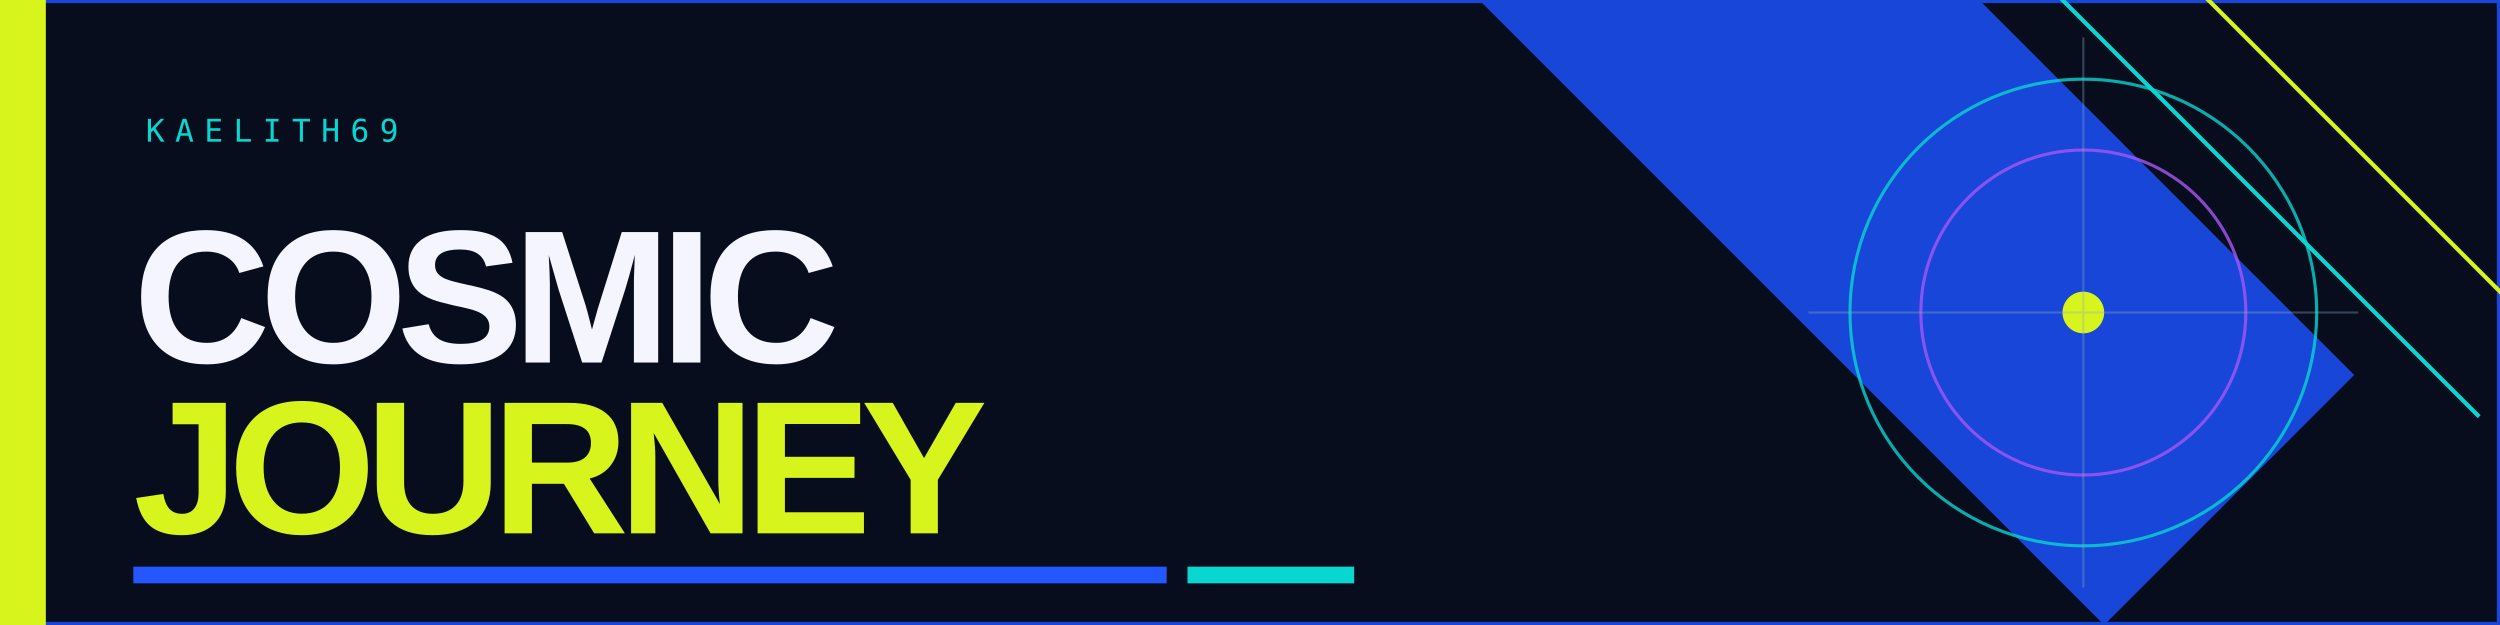
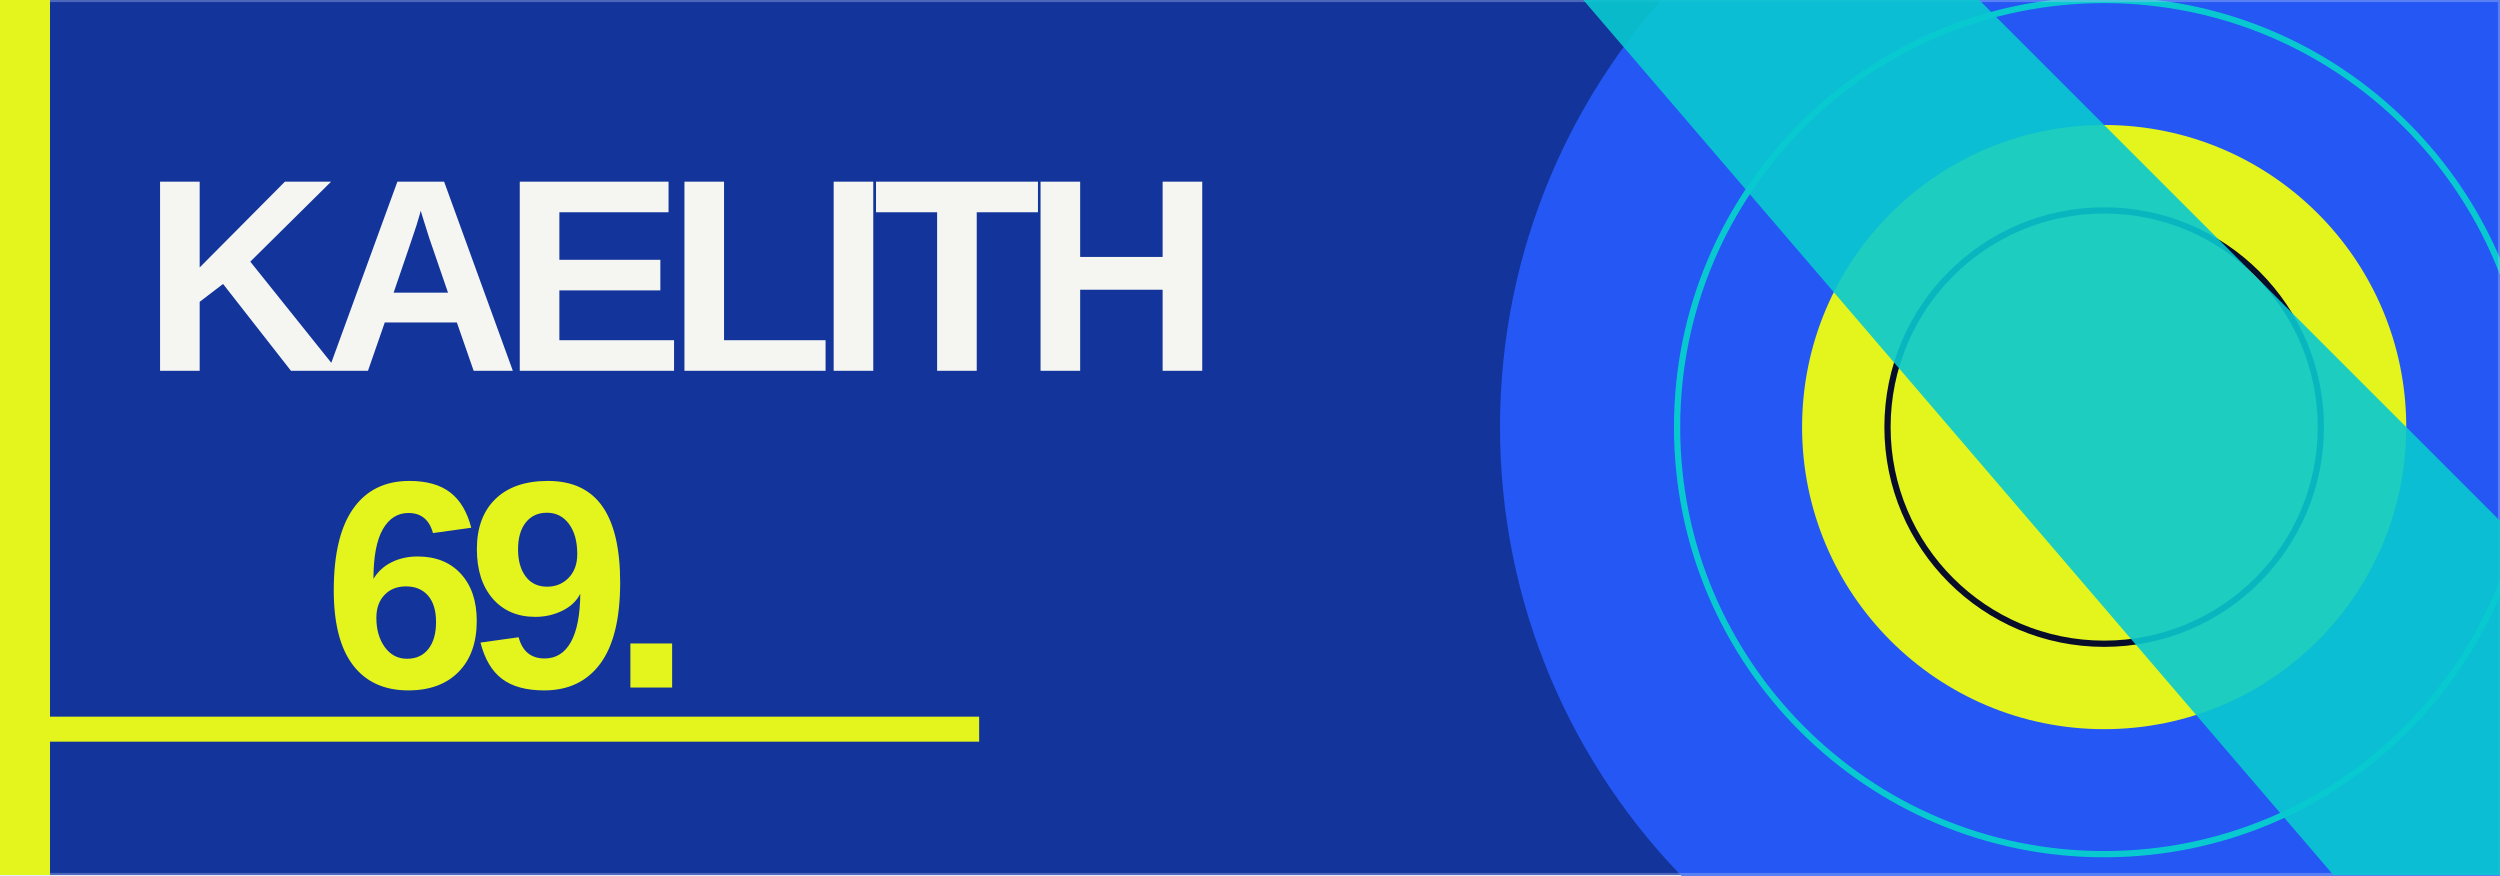
- <svg xmlns="http://www.w3.org/2000/svg" width="1200" height="300" viewBox="0 0 1200 300" role="img" aria-labelledby="title desc">
-   <rect width="1200" height="300" fill="#080D1D" />
-   <path d="M0 0H1200V300H0Z" fill="none" stroke="#1746D8" stroke-width="3" />
-   <path d="M0 0H22V300H0Z" fill="#D7F51D" />
-   <path d="M830 -120L1130 180L1010 300L710 0Z" fill="#1746D8" />
-   <path d="M890 -100L1190 200" stroke="#08D6D0" stroke-width="2" />
-   <path d="M960 -100L1260 200" stroke="#D7F51D" stroke-width="2" />
-   <circle cx="1000" cy="150" r="112" fill="none" stroke="#08D6D0" stroke-width="1.5" opacity=".8" />
-   <circle cx="1000" cy="150" r="78" fill="none" stroke="#A855F7" stroke-width="1.5" opacity=".8" />
-   <circle cx="1000" cy="150" r="10" fill="#D7F51D" />
-   <path d="M1000 18V282M868 150H1132" stroke="#8FA8C9" stroke-width="1" opacity=".35" />
-   <text x="70" y="68" fill="#08D6D0" font-family="monospace" font-size="15" letter-spacing="5">KAELITH69</text>
-   <text x="64" y="174" fill="#F4F5FF" font-family="Arial,Helvetica,sans-serif" font-size="91" font-weight="900" letter-spacing="-5">COSMIC</text>
-   <text x="64" y="256" fill="#D7F51D" font-family="Arial,Helvetica,sans-serif" font-size="91" font-weight="900" letter-spacing="-5">JOURNEY</text>
-   <path d="M64 276H560" stroke="#2457FF" stroke-width="8" />
-   <path d="M570 276H650" stroke="#08D6D0" stroke-width="8" />
+ <svg xmlns="http://www.w3.org/2000/svg" width="1200" height="420" viewBox="0 0 1200 420" role="img" aria-labelledby="title desc">
+   <rect width="1200" height="420" fill="#12349B" />
+   <circle cx="1030" cy="205" r="310" fill="#2457F4" />
+   <circle cx="1010" cy="205" r="205" fill="none" stroke="#08C9D0" stroke-width="3" />
+   <circle cx="1010" cy="205" r="145" fill="#E4F51D" />
+   <circle cx="1010" cy="205" r="104" fill="none" stroke="#080D2A" stroke-width="3" />
+   <path d="M0 0H1200V420H0Z" fill="none" stroke="#B9C9F2" stroke-opacity=".35" stroke-width="2" />
+   <path d="M0 0H24V420H0Z" fill="#E4F51D" />
+   <path d="M760 0L950 0L1200 250V420H1120Z" fill="#08C9D0" opacity=".9" />
+   <path d="M0 350H470" stroke="#E4F51D" stroke-width="12" />
+   <text x="68" y="178" fill="#F5F5F2" font-family="Arial,Helvetica,sans-serif" font-size="132" font-weight="900" letter-spacing="-9">KAELITH</text>
+   <text x="155" y="330" fill="#E4F51D" font-family="Arial,Helvetica,sans-serif" font-size="142" font-weight="900" letter-spacing="-10">69.</text>
</svg>
